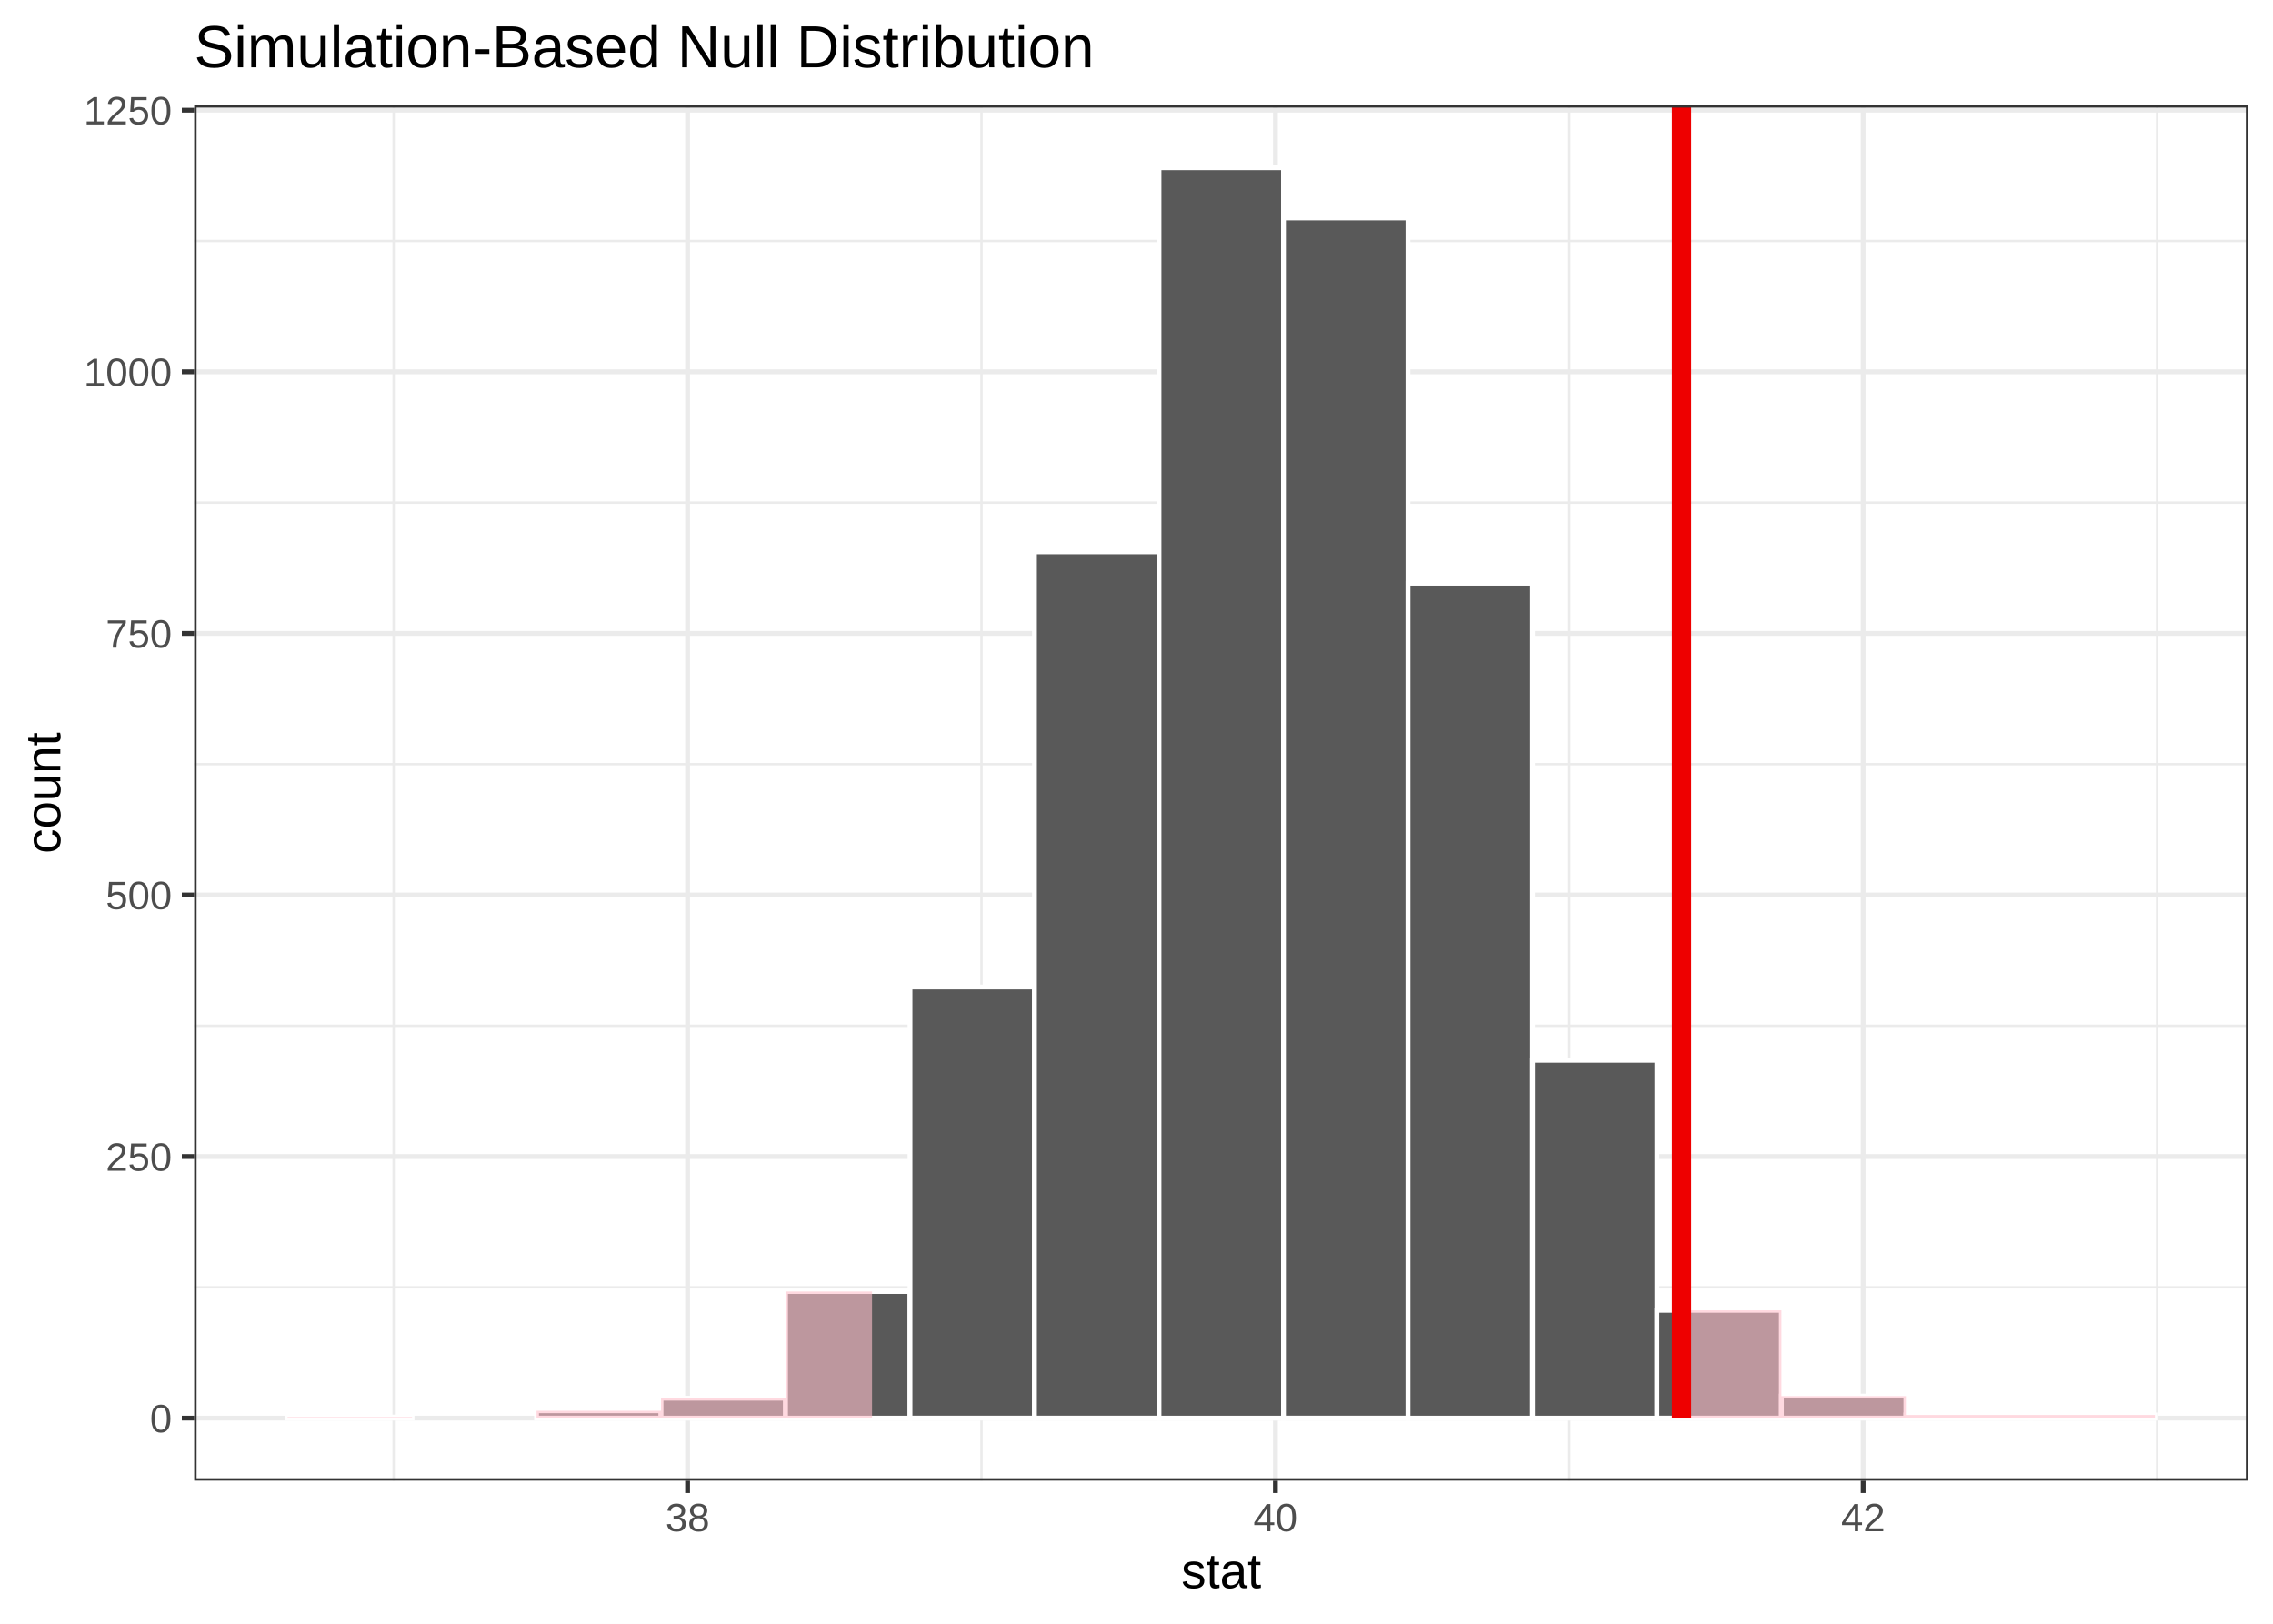
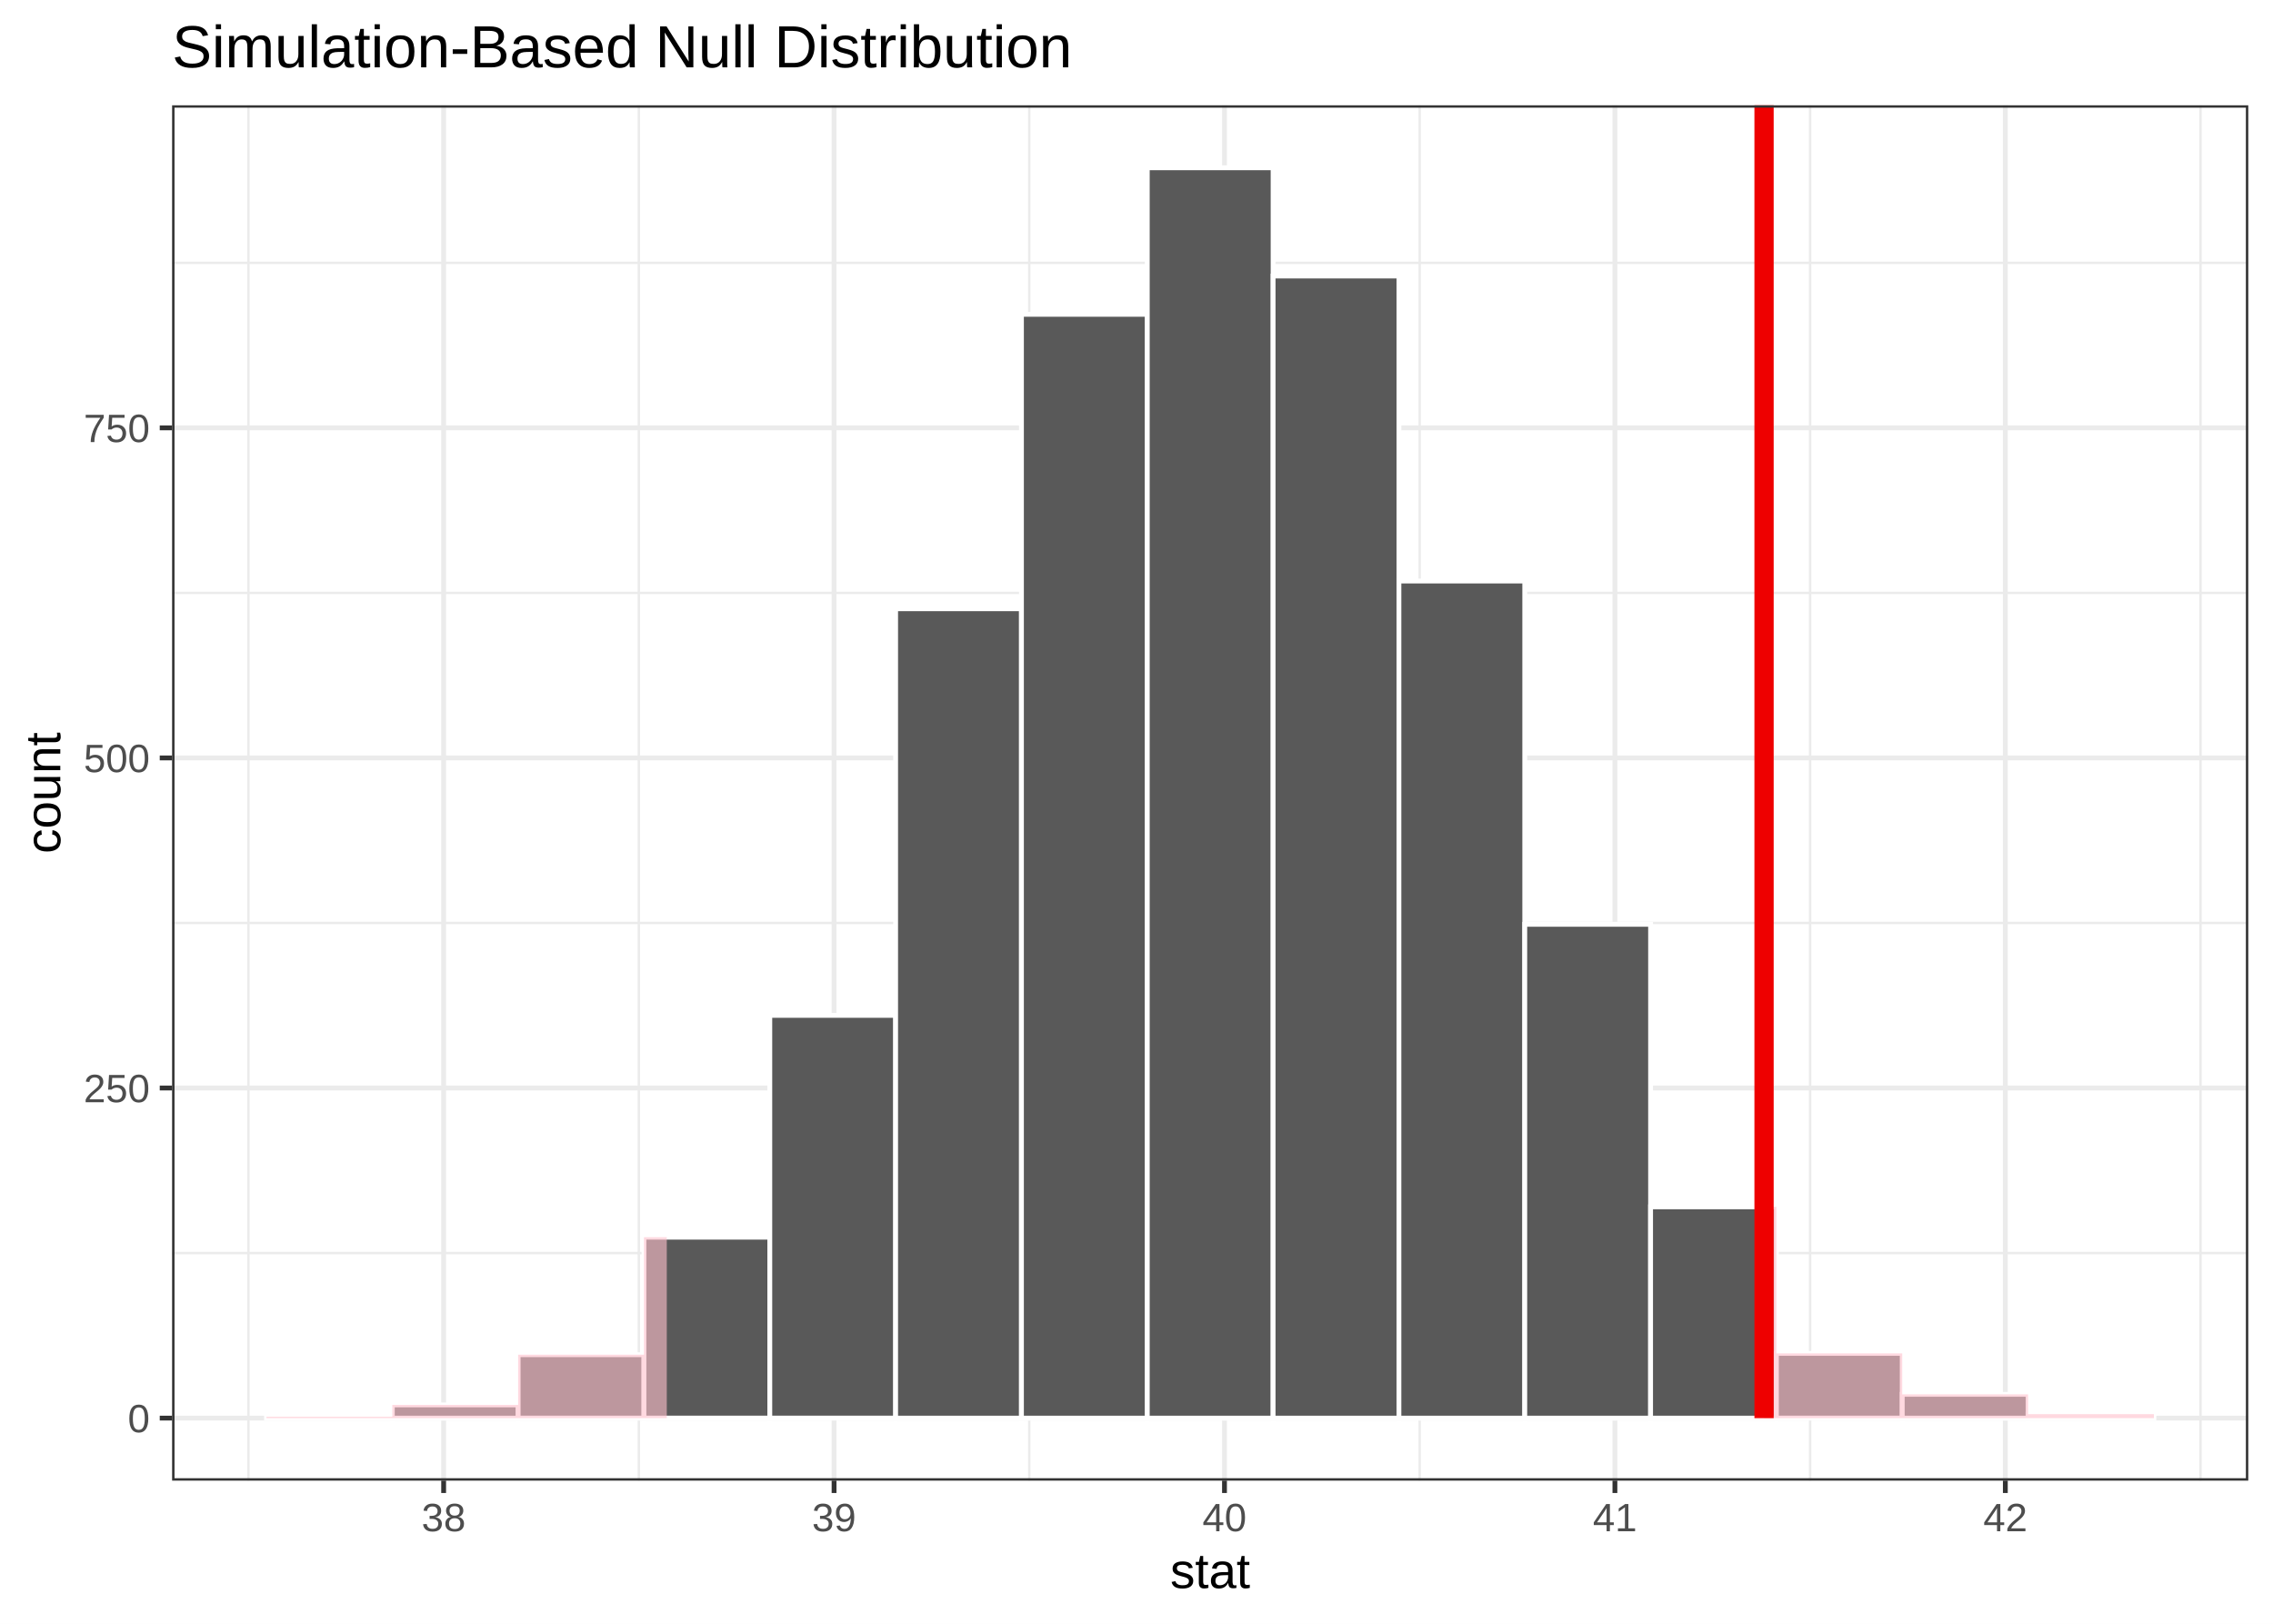
<svg xmlns="http://www.w3.org/2000/svg" class="svglite" width="504.00pt" height="360.00pt" viewBox="0 0 504.00 360.00">
  <defs>
    <style type="text/css">
    .svglite line, .svglite polyline, .svglite polygon, .svglite path, .svglite rect, .svglite circle {
      fill: none;
      stroke: #000000;
      stroke-linecap: round;
      stroke-linejoin: round;
      stroke-miterlimit: 10.00;
    }
    .svglite text {
      white-space: pre;
    }
  </style>
  </defs>
  <rect width="100%" height="100%" style="stroke: none; fill: none;" />
  <defs>
    <clipPath id="cpMC4wMHw1MDQuMDB8MC4wMHwzNjAuMDA=">
      <rect x="0.00" y="0.00" width="504.00" height="360.00" />
    </clipPath>
  </defs>
  <g clip-path="url(#cpMC4wMHw1MDQuMDB8MC4wMHwzNjAuMDA=)">
    <rect x="0.00" y="0.00" width="504.00" height="360.00" style="stroke-width: 1.07; stroke: #FFFFFF; fill: #FFFFFF;" />
  </g>
  <defs>
-     <clipPath id="cpNDMuMDZ8NDk4LjUyfDIzLjM0fDMyOC4yNw==">
-       <rect x="43.06" y="23.34" width="455.46" height="304.93" />
+     <clipPath id="cpMzguMTZ8NDk4LjUyfDIzLjM0fDMyOC4yNw==">
+       <rect x="38.16" y="23.34" width="460.36" height="304.93" />
    </clipPath>
  </defs>
-   <g clip-path="url(#cpNDMuMDZ8NDk4LjUyfDIzLjM0fDMyOC4yNw==)">
-     <rect x="43.06" y="23.34" width="455.46" height="304.93" style="stroke-width: 1.07; stroke: none; fill: #FFFFFF;" />
-     <polyline points="43.06,285.41 498.52,285.41 " style="stroke-width: 0.53; stroke: #EBEBEB; stroke-linecap: butt;" />
-     <polyline points="43.06,227.42 498.52,227.42 " style="stroke-width: 0.53; stroke: #EBEBEB; stroke-linecap: butt;" />
-     <polyline points="43.06,169.42 498.52,169.42 " style="stroke-width: 0.53; stroke: #EBEBEB; stroke-linecap: butt;" />
-     <polyline points="43.06,111.43 498.52,111.43 " style="stroke-width: 0.53; stroke: #EBEBEB; stroke-linecap: butt;" />
-     <polyline points="43.06,53.43 498.52,53.43 " style="stroke-width: 0.53; stroke: #EBEBEB; stroke-linecap: butt;" />
-     <polyline points="87.29,328.27 87.29,23.34 " style="stroke-width: 0.53; stroke: #EBEBEB; stroke-linecap: butt;" />
-     <polyline points="217.63,328.27 217.63,23.34 " style="stroke-width: 0.53; stroke: #EBEBEB; stroke-linecap: butt;" />
-     <polyline points="347.97,328.27 347.97,23.34 " style="stroke-width: 0.53; stroke: #EBEBEB; stroke-linecap: butt;" />
-     <polyline points="478.31,328.27 478.31,23.34 " style="stroke-width: 0.53; stroke: #EBEBEB; stroke-linecap: butt;" />
-     <polyline points="43.06,314.41 498.52,314.41 " style="stroke-width: 1.07; stroke: #EBEBEB; stroke-linecap: butt;" />
-     <polyline points="43.06,256.41 498.52,256.41 " style="stroke-width: 1.07; stroke: #EBEBEB; stroke-linecap: butt;" />
-     <polyline points="43.06,198.42 498.52,198.42 " style="stroke-width: 1.07; stroke: #EBEBEB; stroke-linecap: butt;" />
-     <polyline points="43.06,140.42 498.52,140.42 " style="stroke-width: 1.07; stroke: #EBEBEB; stroke-linecap: butt;" />
-     <polyline points="43.06,82.43 498.52,82.43 " style="stroke-width: 1.07; stroke: #EBEBEB; stroke-linecap: butt;" />
-     <polyline points="43.06,24.44 498.52,24.44 " style="stroke-width: 1.07; stroke: #EBEBEB; stroke-linecap: butt;" />
-     <polyline points="152.46,328.27 152.46,23.34 " style="stroke-width: 1.07; stroke: #EBEBEB; stroke-linecap: butt;" />
-     <polyline points="282.80,328.27 282.80,23.34 " style="stroke-width: 1.07; stroke: #EBEBEB; stroke-linecap: butt;" />
-     <polyline points="413.14,328.27 413.14,23.34 " style="stroke-width: 1.07; stroke: #EBEBEB; stroke-linecap: butt;" />
-     <rect x="63.76" y="314.17" width="27.60" height="0.23" style="stroke-width: 1.07; stroke: #FFFFFF; stroke-linecap: butt; stroke-linejoin: miter; fill: #595959;" />
-     <rect x="91.37" y="314.41" width="27.60" height="0.00" style="stroke-width: 1.07; stroke: #FFFFFF; stroke-linecap: butt; stroke-linejoin: miter; fill: #595959;" />
-     <rect x="118.97" y="312.78" width="27.60" height="1.62" style="stroke-width: 1.07; stroke: #FFFFFF; stroke-linecap: butt; stroke-linejoin: miter; fill: #595959;" />
-     <rect x="146.57" y="310.00" width="27.60" height="4.41" style="stroke-width: 1.07; stroke: #FFFFFF; stroke-linecap: butt; stroke-linejoin: miter; fill: #595959;" />
-     <rect x="174.18" y="286.34" width="27.60" height="28.07" style="stroke-width: 1.07; stroke: #FFFFFF; stroke-linecap: butt; stroke-linejoin: miter; fill: #595959;" />
-     <rect x="201.78" y="218.83" width="27.60" height="95.57" style="stroke-width: 1.07; stroke: #FFFFFF; stroke-linecap: butt; stroke-linejoin: miter; fill: #595959;" />
-     <rect x="229.38" y="122.33" width="27.60" height="192.07" style="stroke-width: 1.07; stroke: #FFFFFF; stroke-linecap: butt; stroke-linejoin: miter; fill: #595959;" />
-     <rect x="256.99" y="37.20" width="27.60" height="277.21" style="stroke-width: 1.07; stroke: #FFFFFF; stroke-linecap: butt; stroke-linejoin: miter; fill: #595959;" />
-     <rect x="284.59" y="48.33" width="27.60" height="266.07" style="stroke-width: 1.07; stroke: #FFFFFF; stroke-linecap: butt; stroke-linejoin: miter; fill: #595959;" />
-     <rect x="312.20" y="129.29" width="27.60" height="185.12" style="stroke-width: 1.07; stroke: #FFFFFF; stroke-linecap: butt; stroke-linejoin: miter; fill: #595959;" />
-     <rect x="339.80" y="235.07" width="27.60" height="79.34" style="stroke-width: 1.07; stroke: #FFFFFF; stroke-linecap: butt; stroke-linejoin: miter; fill: #595959;" />
-     <rect x="367.40" y="290.51" width="27.60" height="23.89" style="stroke-width: 1.07; stroke: #FFFFFF; stroke-linecap: butt; stroke-linejoin: miter; fill: #595959;" />
-     <rect x="395.01" y="309.53" width="27.60" height="4.87" style="stroke-width: 1.07; stroke: #FFFFFF; stroke-linecap: butt; stroke-linejoin: miter; fill: #595959;" />
-     <rect x="422.61" y="313.71" width="27.60" height="0.70" style="stroke-width: 1.07; stroke: #FFFFFF; stroke-linecap: butt; stroke-linejoin: miter; fill: #595959;" />
-     <rect x="450.21" y="313.71" width="27.60" height="0.70" style="stroke-width: 1.07; stroke: #FFFFFF; stroke-linecap: butt; stroke-linejoin: miter; fill: #595959;" />
-     <polygon points="63.76,314.17 63.76,314.17 91.37,314.17 91.37,314.17 91.37,314.25 91.37,314.33 91.37,314.41 91.37,314.41 91.37,314.41 91.37,314.41 91.37,314.41 118.97,314.41 118.97,314.41 118.97,314.41 118.97,314.41 118.97,314.41 118.97,313.86 118.97,313.32 118.97,312.78 118.97,312.78 146.57,312.78 146.57,312.78 146.57,313.32 146.57,313.86 146.57,314.41 146.57,312.94 146.57,311.47 146.57,310.00 146.57,310.00 174.18,310.00 174.18,310.00 174.18,311.47 174.18,312.94 174.18,314.41 174.18,305.05 174.18,295.69 174.18,286.34 174.18,286.34 193.36,286.34 193.36,286.34 193.36,314.41 193.36,314.41 193.36,314.41 174.18,314.41 174.18,314.41 174.18,314.41 174.18,314.41 174.18,314.41 174.18,314.41 174.18,314.41 174.18,314.41 174.18,314.41 146.57,314.41 146.57,314.41 146.57,314.41 146.57,314.41 146.57,314.41 146.57,314.41 146.57,314.41 146.57,314.41 146.57,314.41 118.97,314.41 118.97,314.41 118.97,314.41 118.97,314.41 118.97,314.41 118.97,314.41 118.97,314.41 118.97,314.41 118.97,314.41 91.37,314.41 91.37,314.41 91.37,314.41 91.37,314.41 91.37,314.41 91.37,314.41 91.37,314.41 91.37,314.41 91.37,314.41 63.76,314.41 63.76,314.41 63.76,314.41 " style="stroke-width: 0.00; stroke: none; stroke-linecap: butt; fill: #FFC0CB; fill-opacity: 0.60;" />
-     <polyline points="63.76,314.17 63.76,314.17 91.37,314.17 91.37,314.17 91.37,314.25 91.37,314.33 91.37,314.41 91.37,314.41 91.37,314.41 91.37,314.41 91.37,314.41 118.97,314.41 118.97,314.41 118.97,314.41 118.97,314.41 118.97,314.41 118.97,313.86 118.97,313.32 118.97,312.78 118.97,312.78 146.57,312.78 146.57,312.78 146.57,313.32 146.57,313.86 146.57,314.41 146.57,312.94 146.57,311.47 146.57,310.00 146.57,310.00 174.18,310.00 174.18,310.00 174.18,311.47 174.18,312.94 174.18,314.41 174.18,305.05 174.18,295.69 174.18,286.34 174.18,286.34 193.36,286.34 193.36,286.34 " style="stroke-width: 1.07; stroke: none; stroke-linecap: butt;" />
-     <polygon points="372.86,290.51 372.86,290.51 395.01,290.51 395.01,290.51 395.01,298.48 395.01,306.44 395.01,314.41 395.01,312.78 395.01,311.16 395.01,309.53 395.01,309.53 422.61,309.53 422.61,309.53 422.61,311.16 422.61,312.78 422.61,314.41 422.61,314.17 422.61,313.94 422.61,313.71 422.61,313.71 450.21,313.71 450.21,313.71 450.21,313.94 450.21,314.17 450.21,314.41 450.21,314.17 450.21,313.94 450.21,313.71 450.21,313.71 477.82,313.71 477.82,313.71 477.82,314.41 477.82,314.41 477.82,314.41 450.21,314.41 450.21,314.41 450.21,314.41 450.21,314.41 450.21,314.41 450.21,314.41 450.21,314.41 450.21,314.41 450.21,314.41 422.61,314.41 422.61,314.41 422.61,314.41 422.61,314.41 422.61,314.41 422.61,314.41 422.61,314.41 422.61,314.41 422.61,314.41 395.01,314.41 395.01,314.41 395.01,314.41 395.01,314.41 395.01,314.41 395.01,314.41 395.01,314.41 395.01,314.41 395.01,314.41 372.86,314.41 372.86,314.41 372.86,314.41 " style="stroke-width: 0.00; stroke: none; stroke-linecap: butt; fill: #FFC0CB; fill-opacity: 0.60;" />
-     <polyline points="372.86,290.51 372.86,290.51 395.01,290.51 395.01,290.51 395.01,298.48 395.01,306.44 395.01,314.41 395.01,312.78 395.01,311.16 395.01,309.53 395.01,309.53 422.61,309.53 422.61,309.53 422.61,311.16 422.61,312.78 422.61,314.41 422.61,314.17 422.61,313.94 422.61,313.71 422.61,313.71 450.21,313.71 450.21,313.71 450.21,313.94 450.21,314.17 450.21,314.41 450.21,314.17 450.21,313.94 450.21,313.71 450.21,313.71 477.82,313.71 477.82,313.71 " style="stroke-width: 1.07; stroke: none; stroke-linecap: butt;" />
-     <line x1="372.86" y1="314.41" x2="372.86" y2="23.34" style="stroke-width: 4.27; stroke: #EE0000; stroke-linecap: butt;" />
-     <rect x="43.06" y="23.34" width="455.46" height="304.93" style="stroke-width: 1.07; stroke: #333333;" />
+   <g clip-path="url(#cpMzguMTZ8NDk4LjUyfDIzLjM0fDMyOC4yNw==)">
+     <rect x="38.16" y="23.34" width="460.36" height="304.93" style="stroke-width: 1.07; stroke: none; fill: #FFFFFF;" />
+     <polyline points="38.16,277.82 498.52,277.82 " style="stroke-width: 0.53; stroke: #EBEBEB; stroke-linecap: butt;" />
+     <polyline points="38.16,204.63 498.52,204.63 " style="stroke-width: 0.53; stroke: #EBEBEB; stroke-linecap: butt;" />
+     <polyline points="38.16,131.45 498.52,131.45 " style="stroke-width: 0.53; stroke: #EBEBEB; stroke-linecap: butt;" />
+     <polyline points="38.16,58.27 498.52,58.27 " style="stroke-width: 0.53; stroke: #EBEBEB; stroke-linecap: butt;" />
+     <polyline points="55.08,328.27 55.08,23.34 " style="stroke-width: 0.53; stroke: #EBEBEB; stroke-linecap: butt;" />
+     <polyline points="141.65,328.27 141.65,23.34 " style="stroke-width: 0.53; stroke: #EBEBEB; stroke-linecap: butt;" />
+     <polyline points="228.22,328.27 228.22,23.34 " style="stroke-width: 0.53; stroke: #EBEBEB; stroke-linecap: butt;" />
+     <polyline points="314.79,328.27 314.79,23.34 " style="stroke-width: 0.53; stroke: #EBEBEB; stroke-linecap: butt;" />
+     <polyline points="401.36,328.27 401.36,23.34 " style="stroke-width: 0.53; stroke: #EBEBEB; stroke-linecap: butt;" />
+     <polyline points="487.93,328.27 487.93,23.34 " style="stroke-width: 0.53; stroke: #EBEBEB; stroke-linecap: butt;" />
+     <polyline points="38.16,314.41 498.52,314.41 " style="stroke-width: 1.07; stroke: #EBEBEB; stroke-linecap: butt;" />
+     <polyline points="38.16,241.22 498.52,241.22 " style="stroke-width: 1.07; stroke: #EBEBEB; stroke-linecap: butt;" />
+     <polyline points="38.16,168.04 498.52,168.04 " style="stroke-width: 1.07; stroke: #EBEBEB; stroke-linecap: butt;" />
+     <polyline points="38.16,94.86 498.52,94.86 " style="stroke-width: 1.07; stroke: #EBEBEB; stroke-linecap: butt;" />
+     <polyline points="98.37,328.27 98.37,23.34 " style="stroke-width: 1.07; stroke: #EBEBEB; stroke-linecap: butt;" />
+     <polyline points="184.94,328.27 184.94,23.34 " style="stroke-width: 1.07; stroke: #EBEBEB; stroke-linecap: butt;" />
+     <polyline points="271.51,328.27 271.51,23.34 " style="stroke-width: 1.07; stroke: #EBEBEB; stroke-linecap: butt;" />
+     <polyline points="358.08,328.27 358.08,23.34 " style="stroke-width: 1.07; stroke: #EBEBEB; stroke-linecap: butt;" />
+     <polyline points="444.65,328.27 444.65,23.34 " style="stroke-width: 1.07; stroke: #EBEBEB; stroke-linecap: butt;" />
+     <rect x="59.09" y="314.11" width="27.90" height="0.29" style="stroke-width: 1.07; stroke: #FFFFFF; stroke-linecap: butt; stroke-linejoin: miter; fill: #595959;" />
+     <rect x="86.99" y="311.48" width="27.90" height="2.93" style="stroke-width: 1.07; stroke: #FFFFFF; stroke-linecap: butt; stroke-linejoin: miter; fill: #595959;" />
+     <rect x="114.89" y="300.35" width="27.90" height="14.05" style="stroke-width: 1.07; stroke: #FFFFFF; stroke-linecap: butt; stroke-linejoin: miter; fill: #595959;" />
+     <rect x="142.79" y="274.30" width="27.90" height="40.10" style="stroke-width: 1.07; stroke: #FFFFFF; stroke-linecap: butt; stroke-linejoin: miter; fill: #595959;" />
+     <rect x="170.69" y="225.12" width="27.90" height="89.28" style="stroke-width: 1.07; stroke: #FFFFFF; stroke-linecap: butt; stroke-linejoin: miter; fill: #595959;" />
+     <rect x="198.59" y="134.97" width="27.90" height="179.44" style="stroke-width: 1.07; stroke: #FFFFFF; stroke-linecap: butt; stroke-linejoin: miter; fill: #595959;" />
+     <rect x="226.49" y="69.69" width="27.90" height="244.72" style="stroke-width: 1.07; stroke: #FFFFFF; stroke-linecap: butt; stroke-linejoin: miter; fill: #595959;" />
+     <rect x="254.39" y="37.20" width="27.90" height="277.21" style="stroke-width: 1.07; stroke: #FFFFFF; stroke-linecap: butt; stroke-linejoin: miter; fill: #595959;" />
+     <rect x="282.29" y="61.20" width="27.90" height="253.21" style="stroke-width: 1.07; stroke: #FFFFFF; stroke-linecap: butt; stroke-linejoin: miter; fill: #595959;" />
+     <rect x="310.19" y="128.82" width="27.90" height="185.59" style="stroke-width: 1.07; stroke: #FFFFFF; stroke-linecap: butt; stroke-linejoin: miter; fill: #595959;" />
+     <rect x="338.09" y="204.93" width="27.90" height="109.48" style="stroke-width: 1.07; stroke: #FFFFFF; stroke-linecap: butt; stroke-linejoin: miter; fill: #595959;" />
+     <rect x="365.99" y="267.57" width="27.90" height="46.84" style="stroke-width: 1.07; stroke: #FFFFFF; stroke-linecap: butt; stroke-linejoin: miter; fill: #595959;" />
+     <rect x="393.89" y="300.06" width="27.90" height="14.34" style="stroke-width: 1.07; stroke: #FFFFFF; stroke-linecap: butt; stroke-linejoin: miter; fill: #595959;" />
+     <rect x="421.79" y="309.14" width="27.90" height="5.27" style="stroke-width: 1.07; stroke: #FFFFFF; stroke-linecap: butt; stroke-linejoin: miter; fill: #595959;" />
+     <rect x="449.69" y="313.53" width="27.90" height="0.88" style="stroke-width: 1.07; stroke: #FFFFFF; stroke-linecap: butt; stroke-linejoin: miter; fill: #595959;" />
+     <polygon points="59.09,314.11 59.09,314.11 86.99,314.11 86.99,314.11 86.99,314.21 86.99,314.31 86.99,314.41 86.99,313.43 86.99,312.45 86.99,311.48 86.99,311.48 114.89,311.48 114.89,311.48 114.89,312.45 114.89,313.43 114.89,314.41 114.89,309.72 114.89,305.04 114.89,300.35 114.89,300.35 142.79,300.35 142.79,300.35 142.79,305.04 142.79,309.72 142.79,314.41 142.79,301.04 142.79,287.67 142.79,274.30 142.79,274.30 147.85,274.30 147.85,274.30 147.85,314.41 147.85,314.41 147.85,314.41 142.79,314.41 142.79,314.41 142.79,314.41 142.79,314.41 142.79,314.41 142.79,314.41 142.79,314.41 142.79,314.41 142.79,314.41 114.89,314.41 114.89,314.41 114.89,314.41 114.89,314.41 114.89,314.41 114.89,314.41 114.89,314.41 114.89,314.41 114.89,314.41 86.99,314.41 86.99,314.41 86.99,314.41 86.99,314.41 86.99,314.41 86.99,314.41 86.99,314.41 86.99,314.41 86.99,314.41 59.09,314.41 59.09,314.41 59.09,314.41 " style="stroke-width: 0.00; stroke: none; stroke-linecap: butt; fill: #FFC0CB; fill-opacity: 0.60;" />
+     <polyline points="59.09,314.11 59.09,314.11 86.99,314.11 86.99,314.11 86.99,314.21 86.99,314.31 86.99,314.41 86.99,313.43 86.99,312.45 86.99,311.48 86.99,311.48 114.89,311.48 114.89,311.48 114.89,312.45 114.89,313.43 114.89,314.41 114.89,309.72 114.89,305.04 114.89,300.35 114.89,300.35 142.79,300.35 142.79,300.35 142.79,305.04 142.79,309.72 142.79,314.41 142.79,301.04 142.79,287.67 142.79,274.30 142.79,274.30 147.85,274.30 147.85,274.30 " style="stroke-width: 1.07; stroke: none; stroke-linecap: butt;" />
+     <polygon points="391.15,267.57 391.15,267.57 393.89,267.57 393.89,267.57 393.89,283.18 393.89,298.79 393.89,314.41 393.89,309.62 393.89,304.84 393.89,300.06 393.89,300.06 421.79,300.06 421.79,300.06 421.79,304.84 421.79,309.62 421.79,314.41 421.79,312.65 421.79,310.89 421.79,309.14 421.79,309.14 449.69,309.14 449.69,309.14 449.69,310.89 449.69,312.65 449.69,314.41 449.69,314.11 449.69,313.82 449.70,313.53 449.70,313.53 477.59,313.53 477.59,313.53 477.60,314.41 477.59,314.41 477.59,314.41 449.70,314.41 449.70,314.41 449.69,314.41 449.69,314.41 449.69,314.41 449.69,314.41 449.69,314.41 449.69,314.41 449.69,314.41 421.79,314.41 421.79,314.41 421.79,314.41 421.79,314.41 421.79,314.41 421.79,314.41 421.79,314.41 421.79,314.41 421.79,314.41 393.89,314.41 393.89,314.41 393.89,314.41 393.89,314.41 393.89,314.41 393.89,314.41 393.89,314.41 393.89,314.41 393.89,314.41 391.15,314.41 391.15,314.41 391.15,314.41 " style="stroke-width: 0.00; stroke: none; stroke-linecap: butt; fill: #FFC0CB; fill-opacity: 0.60;" />
+     <polyline points="391.15,267.57 391.15,267.57 393.89,267.57 393.89,267.57 393.89,283.18 393.89,298.79 393.89,314.41 393.89,309.62 393.89,304.84 393.89,300.06 393.89,300.06 421.79,300.06 421.79,300.06 421.79,304.84 421.79,309.62 421.79,314.41 421.79,312.65 421.79,310.89 421.79,309.14 421.79,309.14 449.69,309.14 449.69,309.14 449.69,310.89 449.69,312.65 449.69,314.41 449.69,314.11 449.69,313.82 449.70,313.53 449.70,313.53 477.59,313.53 477.59,313.53 " style="stroke-width: 1.07; stroke: none; stroke-linecap: butt;" />
+     <line x1="391.15" y1="314.41" x2="391.15" y2="23.34" style="stroke-width: 4.27; stroke: #EE0000; stroke-linecap: butt;" />
+     <rect x="38.16" y="23.34" width="460.36" height="304.93" style="stroke-width: 1.07; stroke: #333333;" />
  </g>
  <g clip-path="url(#cpMC4wMHw1MDQuMDB8MC4wMHwzNjAuMDA=)">
-     <text x="38.13" y="317.56" text-anchor="end" style="font-size: 8.80px;fill: #4D4D4D; font-family: &quot;Arial&quot;;" textLength="4.90px" lengthAdjust="spacingAndGlyphs">0</text>
-     <text x="38.13" y="259.57" text-anchor="end" style="font-size: 8.80px;fill: #4D4D4D; font-family: &quot;Arial&quot;;" textLength="14.69px" lengthAdjust="spacingAndGlyphs">250</text>
-     <text x="38.13" y="201.57" text-anchor="end" style="font-size: 8.80px;fill: #4D4D4D; font-family: &quot;Arial&quot;;" textLength="14.69px" lengthAdjust="spacingAndGlyphs">500</text>
-     <text x="38.13" y="143.58" text-anchor="end" style="font-size: 8.80px;fill: #4D4D4D; font-family: &quot;Arial&quot;;" textLength="14.69px" lengthAdjust="spacingAndGlyphs">750</text>
-     <text x="38.13" y="85.58" text-anchor="end" style="font-size: 8.80px;fill: #4D4D4D; font-family: &quot;Arial&quot;;" textLength="19.58px" lengthAdjust="spacingAndGlyphs">1000</text>
-     <text x="38.13" y="27.59" text-anchor="end" style="font-size: 8.80px;fill: #4D4D4D; font-family: &quot;Arial&quot;;" textLength="19.58px" lengthAdjust="spacingAndGlyphs">1250</text>
-     <polyline points="40.32,314.41 43.06,314.41 " style="stroke-width: 1.07; stroke: #333333; stroke-linecap: butt;" />
-     <polyline points="40.32,256.41 43.06,256.41 " style="stroke-width: 1.07; stroke: #333333; stroke-linecap: butt;" />
-     <polyline points="40.32,198.42 43.06,198.42 " style="stroke-width: 1.07; stroke: #333333; stroke-linecap: butt;" />
-     <polyline points="40.32,140.42 43.06,140.42 " style="stroke-width: 1.07; stroke: #333333; stroke-linecap: butt;" />
-     <polyline points="40.32,82.43 43.06,82.43 " style="stroke-width: 1.07; stroke: #333333; stroke-linecap: butt;" />
-     <polyline points="40.32,24.44 43.06,24.44 " style="stroke-width: 1.07; stroke: #333333; stroke-linecap: butt;" />
-     <polyline points="152.46,331.01 152.46,328.27 " style="stroke-width: 1.07; stroke: #333333; stroke-linecap: butt;" />
-     <polyline points="282.80,331.01 282.80,328.27 " style="stroke-width: 1.07; stroke: #333333; stroke-linecap: butt;" />
-     <polyline points="413.14,331.01 413.14,328.27 " style="stroke-width: 1.07; stroke: #333333; stroke-linecap: butt;" />
-     <text x="152.46" y="339.50" text-anchor="middle" style="font-size: 8.80px;fill: #4D4D4D; font-family: &quot;Arial&quot;;" textLength="9.79px" lengthAdjust="spacingAndGlyphs">38</text>
-     <text x="282.80" y="339.50" text-anchor="middle" style="font-size: 8.80px;fill: #4D4D4D; font-family: &quot;Arial&quot;;" textLength="9.79px" lengthAdjust="spacingAndGlyphs">40</text>
-     <text x="413.14" y="339.50" text-anchor="middle" style="font-size: 8.80px;fill: #4D4D4D; font-family: &quot;Arial&quot;;" textLength="9.79px" lengthAdjust="spacingAndGlyphs">42</text>
-     <text x="270.79" y="352.09" text-anchor="middle" style="font-size: 11.00px; font-family: &quot;Arial&quot;;" textLength="17.73px" lengthAdjust="spacingAndGlyphs">stat</text>
+     <text x="33.23" y="317.56" text-anchor="end" style="font-size: 8.80px;fill: #4D4D4D; font-family: &quot;Arial&quot;;" textLength="4.90px" lengthAdjust="spacingAndGlyphs">0</text>
+     <text x="33.23" y="244.38" text-anchor="end" style="font-size: 8.80px;fill: #4D4D4D; font-family: &quot;Arial&quot;;" textLength="14.69px" lengthAdjust="spacingAndGlyphs">250</text>
+     <text x="33.23" y="171.20" text-anchor="end" style="font-size: 8.80px;fill: #4D4D4D; font-family: &quot;Arial&quot;;" textLength="14.69px" lengthAdjust="spacingAndGlyphs">500</text>
+     <text x="33.23" y="98.02" text-anchor="end" style="font-size: 8.80px;fill: #4D4D4D; font-family: &quot;Arial&quot;;" textLength="14.69px" lengthAdjust="spacingAndGlyphs">750</text>
+     <polyline points="35.42,314.41 38.16,314.41 " style="stroke-width: 1.07; stroke: #333333; stroke-linecap: butt;" />
+     <polyline points="35.42,241.22 38.16,241.22 " style="stroke-width: 1.07; stroke: #333333; stroke-linecap: butt;" />
+     <polyline points="35.42,168.04 38.16,168.04 " style="stroke-width: 1.07; stroke: #333333; stroke-linecap: butt;" />
+     <polyline points="35.42,94.86 38.16,94.86 " style="stroke-width: 1.07; stroke: #333333; stroke-linecap: butt;" />
+     <polyline points="98.37,331.01 98.37,328.27 " style="stroke-width: 1.07; stroke: #333333; stroke-linecap: butt;" />
+     <polyline points="184.94,331.01 184.94,328.27 " style="stroke-width: 1.07; stroke: #333333; stroke-linecap: butt;" />
+     <polyline points="271.51,331.01 271.51,328.27 " style="stroke-width: 1.07; stroke: #333333; stroke-linecap: butt;" />
+     <polyline points="358.08,331.01 358.08,328.27 " style="stroke-width: 1.07; stroke: #333333; stroke-linecap: butt;" />
+     <polyline points="444.65,331.01 444.65,328.27 " style="stroke-width: 1.07; stroke: #333333; stroke-linecap: butt;" />
+     <text x="98.37" y="339.50" text-anchor="middle" style="font-size: 8.80px;fill: #4D4D4D; font-family: &quot;Arial&quot;;" textLength="9.79px" lengthAdjust="spacingAndGlyphs">38</text>
+     <text x="184.94" y="339.50" text-anchor="middle" style="font-size: 8.80px;fill: #4D4D4D; font-family: &quot;Arial&quot;;" textLength="9.79px" lengthAdjust="spacingAndGlyphs">39</text>
+     <text x="271.51" y="339.50" text-anchor="middle" style="font-size: 8.80px;fill: #4D4D4D; font-family: &quot;Arial&quot;;" textLength="9.79px" lengthAdjust="spacingAndGlyphs">40</text>
+     <text x="358.08" y="339.50" text-anchor="middle" style="font-size: 8.80px;fill: #4D4D4D; font-family: &quot;Arial&quot;;" textLength="9.79px" lengthAdjust="spacingAndGlyphs">41</text>
+     <text x="444.65" y="339.50" text-anchor="middle" style="font-size: 8.80px;fill: #4D4D4D; font-family: &quot;Arial&quot;;" textLength="9.79px" lengthAdjust="spacingAndGlyphs">42</text>
+     <text x="268.34" y="352.09" text-anchor="middle" style="font-size: 11.00px; font-family: &quot;Arial&quot;;" textLength="17.73px" lengthAdjust="spacingAndGlyphs">stat</text>
    <text transform="translate(13.37,175.80) rotate(-90)" text-anchor="middle" style="font-size: 11.00px; font-family: &quot;Arial&quot;;" textLength="26.91px" lengthAdjust="spacingAndGlyphs">count</text>
-     <text x="43.06" y="14.94" style="font-size: 13.20px; font-family: &quot;Arial&quot;;" textLength="199.42px" lengthAdjust="spacingAndGlyphs">Simulation-Based Null Distribution</text>
+     <text x="38.16" y="14.94" style="font-size: 13.20px; font-family: &quot;Arial&quot;;" textLength="199.42px" lengthAdjust="spacingAndGlyphs">Simulation-Based Null Distribution</text>
  </g>
</svg>
